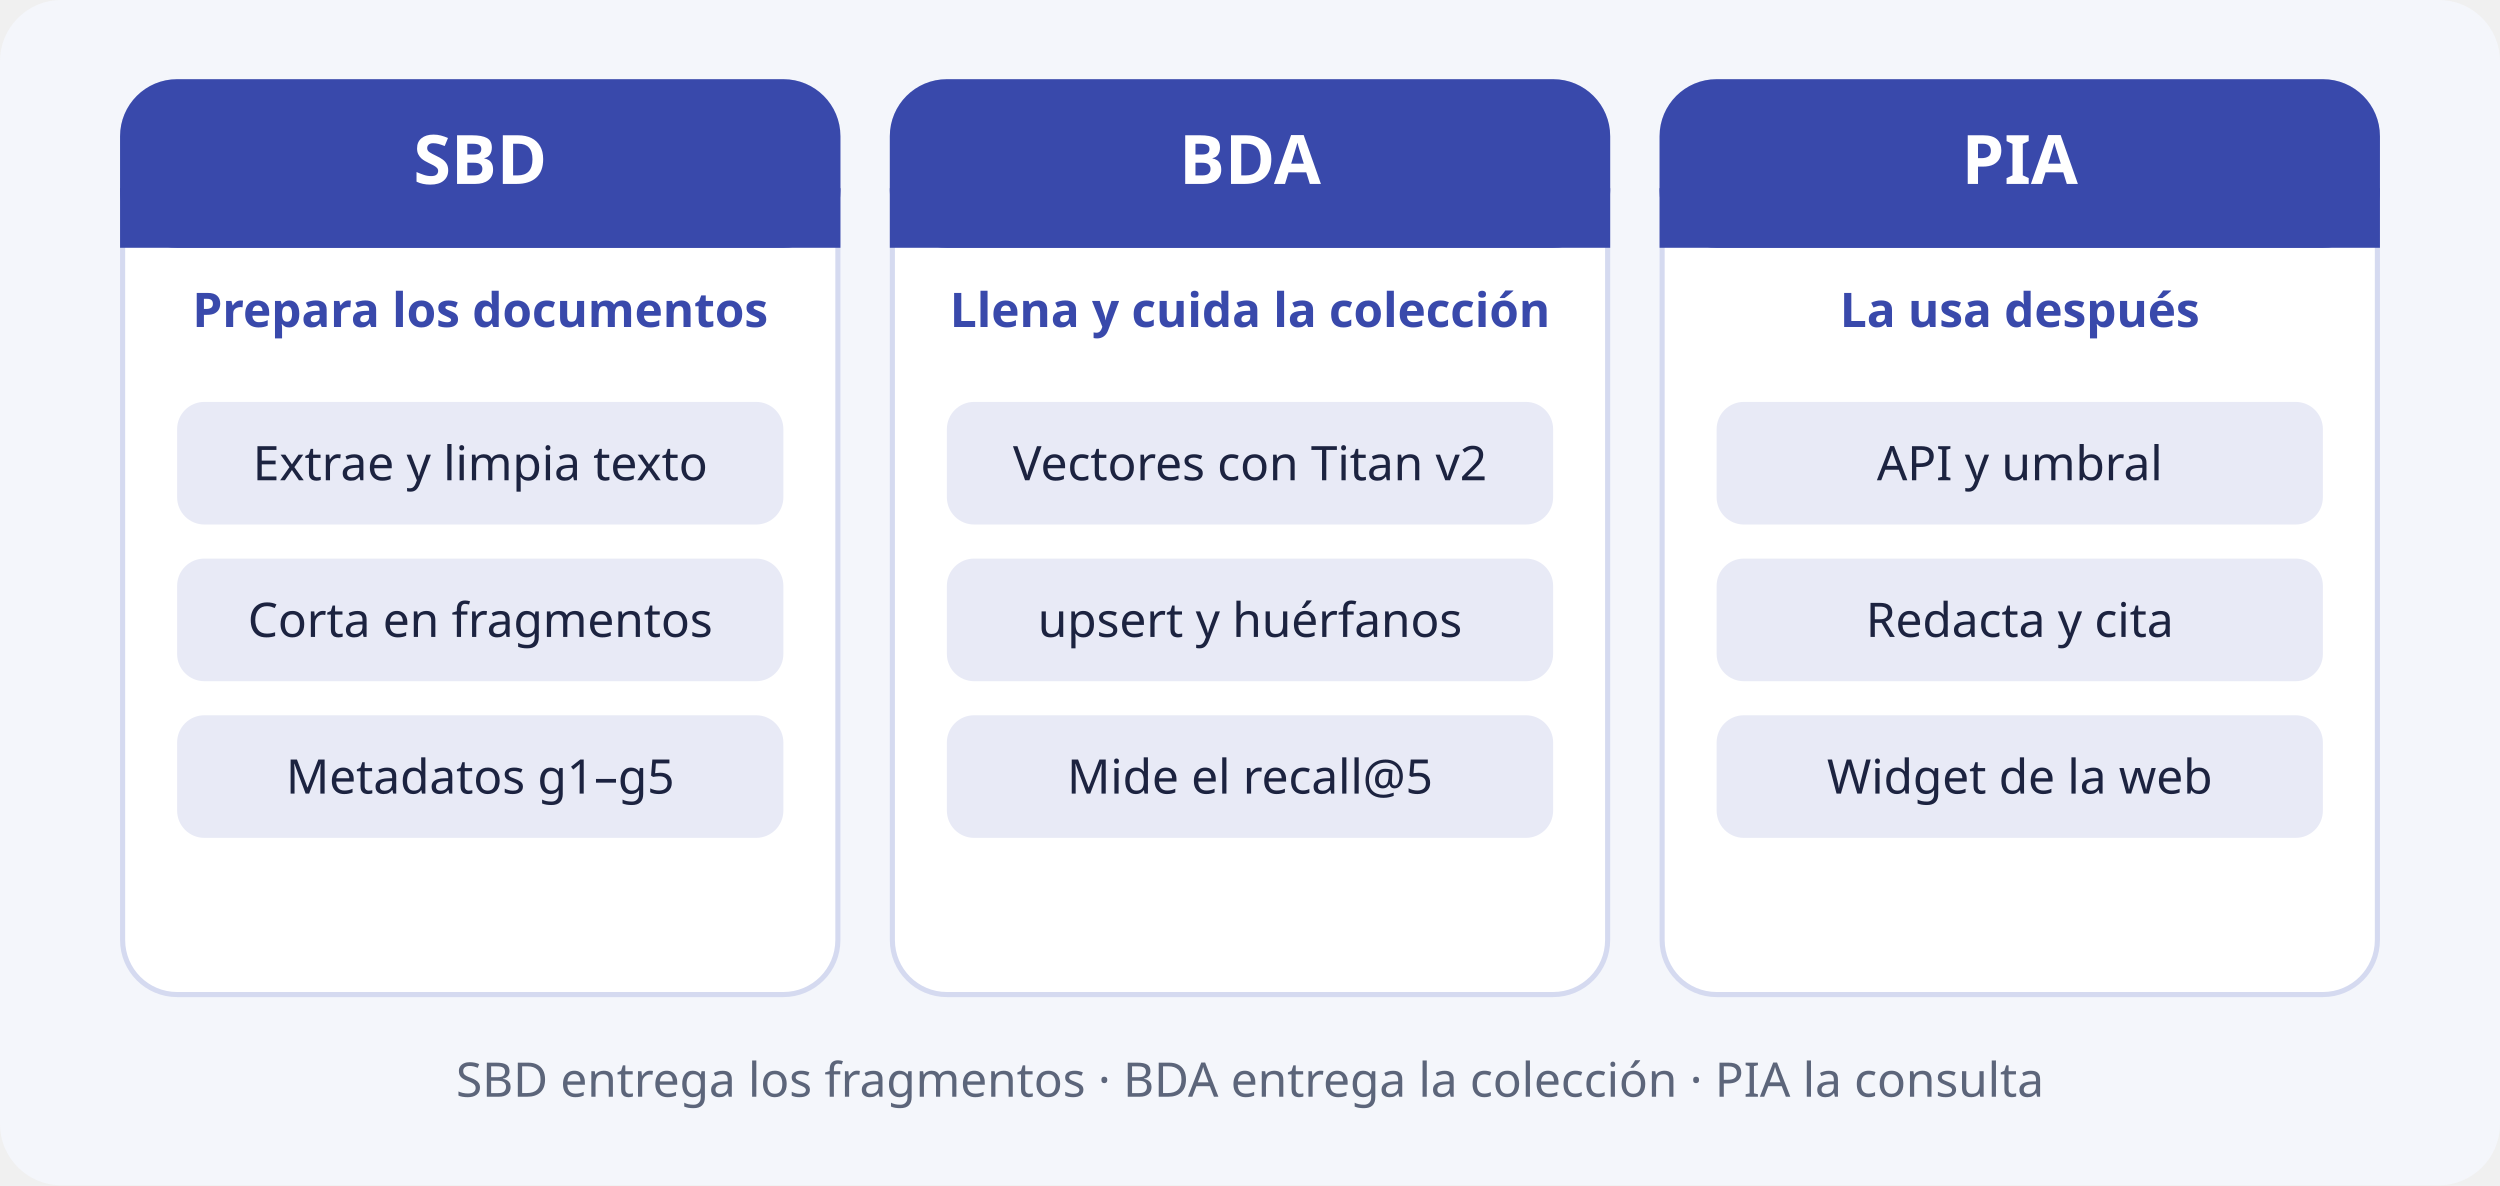
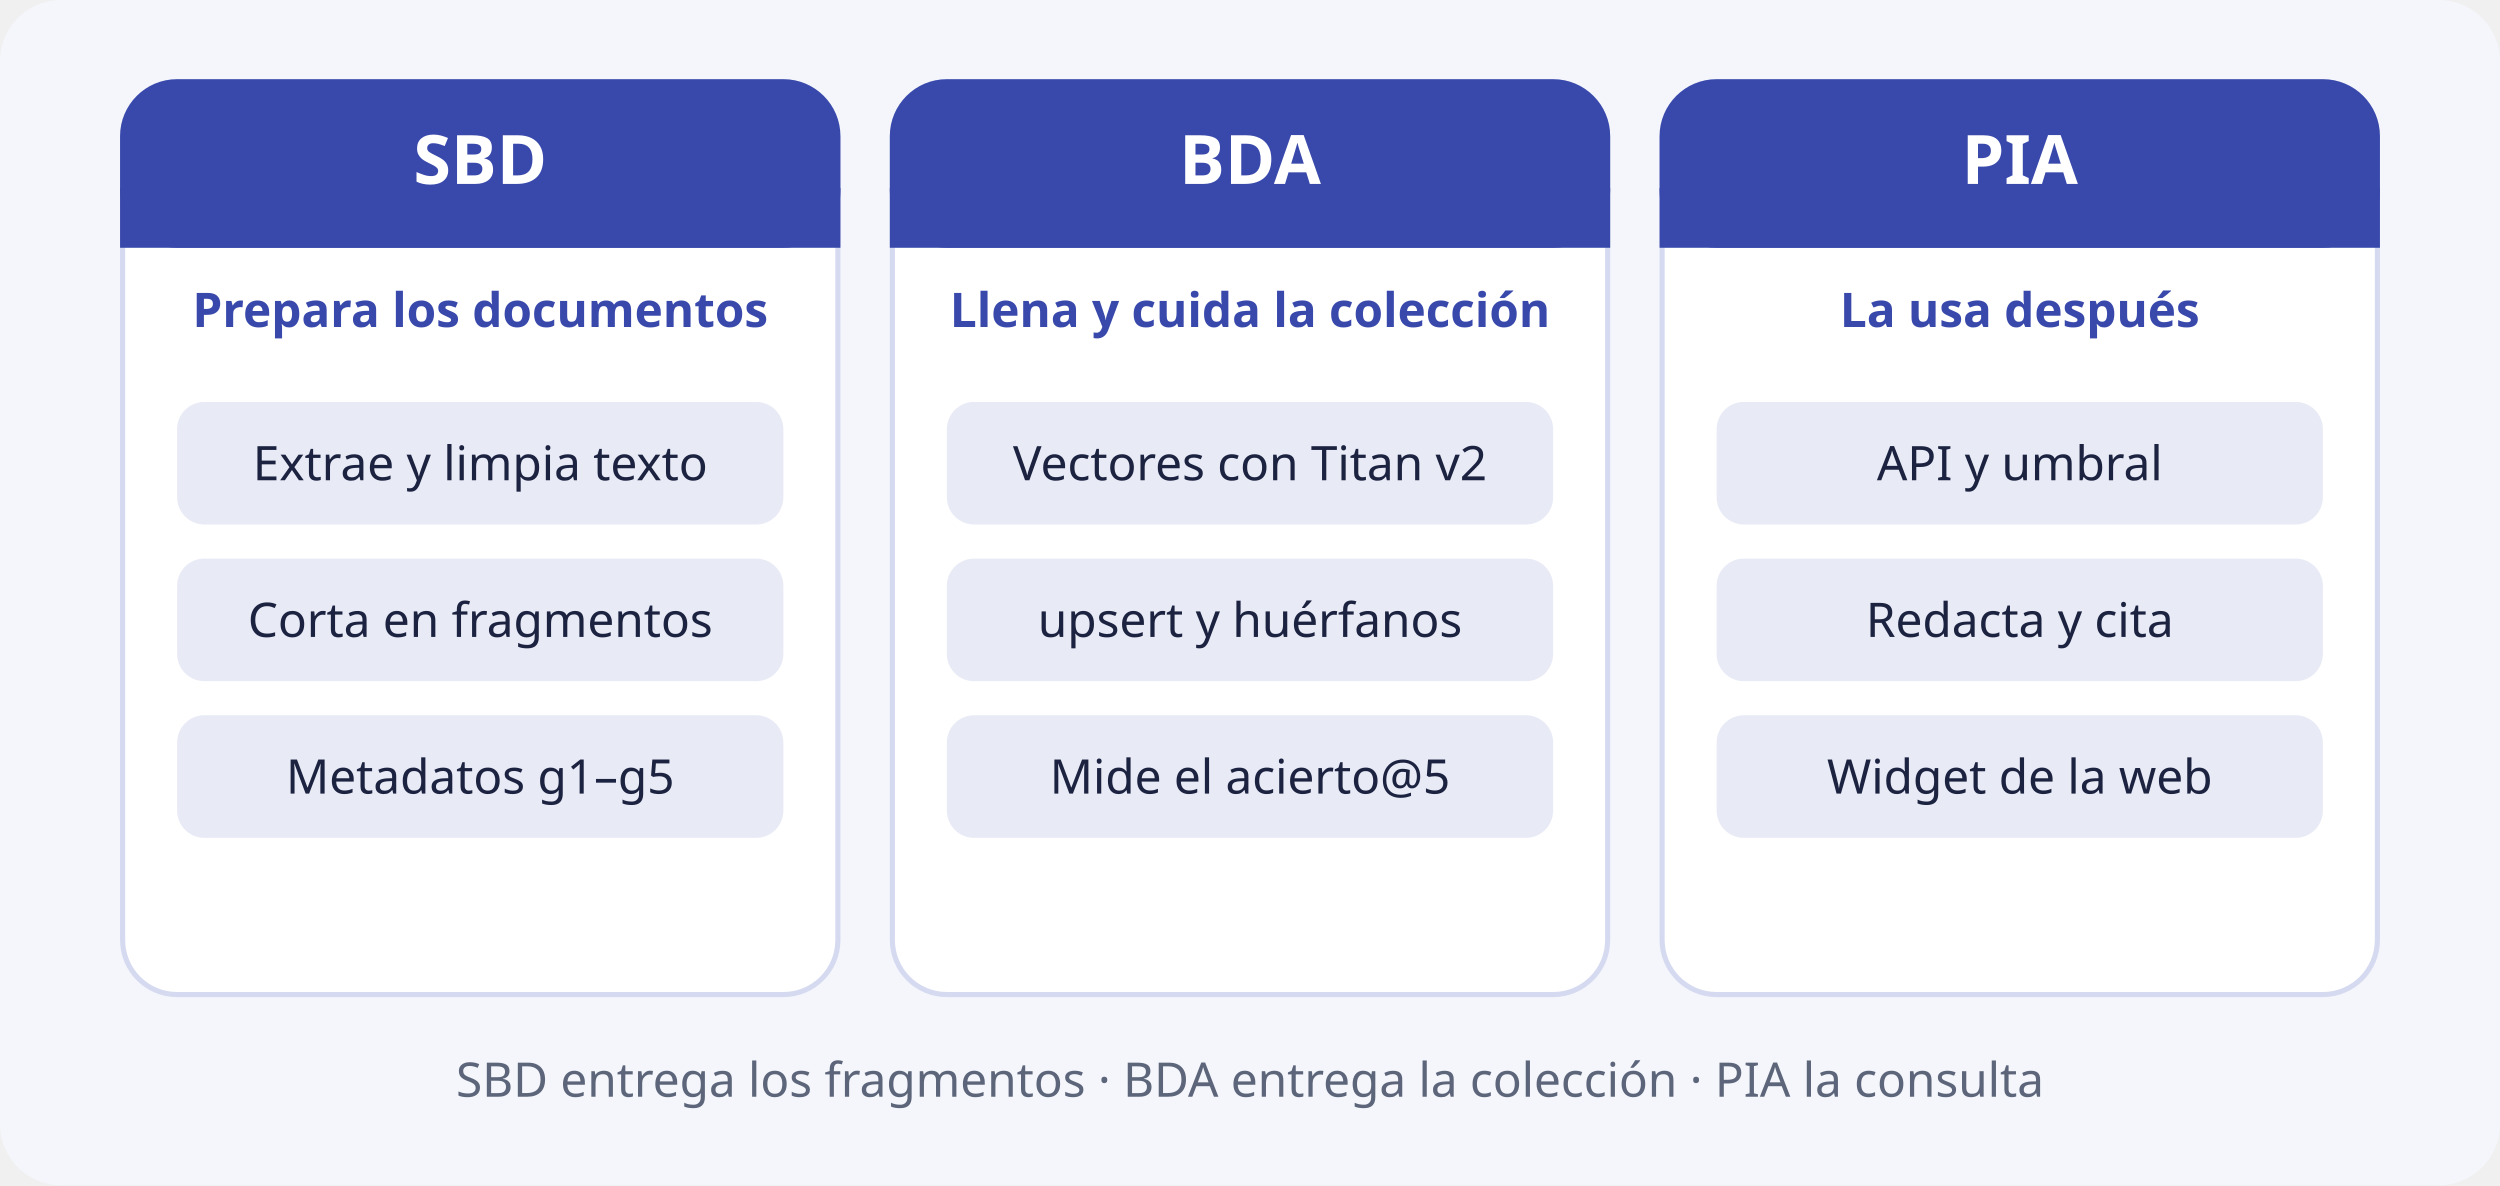
<svg xmlns="http://www.w3.org/2000/svg" viewBox="0 0 734 348" role="img">
  <rect width="734" height="348" rx="18" fill="#f4f6fb" />
  <defs>
    <marker id="flecha" viewBox="0 0 10 10" refX="8" refY="5" markerWidth="7" markerHeight="7" orient="auto-start-reverse">
      <path d="M 0 1 L 9 5 L 0 9 z" fill="#3949ab" />
    </marker>
    <marker id="flecha-roja" viewBox="0 0 10 10" refX="8" refY="5" markerWidth="7" markerHeight="7" orient="auto-start-reverse">
      <path d="M 0 1 L 9 5 L 0 9 z" fill="#b71c1c" />
    </marker>
  </defs>
  <rect x="36" y="24" width="210" height="268" rx="16" fill="#ffffff" stroke="#d5daf0" stroke-width="1.5" />
  <rect x="36" y="24" width="210" height="48" rx="16" fill="#3949ab" stroke="#3949ab" stroke-width="1.5" />
  <rect x="36" y="56" width="210" height="16" rx="0" fill="#3949ab" stroke="#3949ab" stroke-width="1.5" />
  <text x="141" y="54" text-anchor="middle" fill="#ffffff" font-family="Segoe UI, sans-serif" font-size="20" font-weight="700">SBD</text>
  <text x="141" y="96" text-anchor="middle" fill="#3949ab" font-family="Segoe UI, sans-serif" font-size="14" font-weight="650">Prepara los documentos</text>
  <rect x="52" y="118" width="178" height="36" rx="8" fill="#e8eaf6" stroke="#e8eaf6" stroke-width="0" />
  <text x="141" y="141" text-anchor="middle" fill="#1c2340" font-family="Segoe UI, sans-serif" font-size="14" font-weight="500">Extrae y limpia texto</text>
  <rect x="52" y="164" width="178" height="36" rx="8" fill="#e8eaf6" stroke="#e8eaf6" stroke-width="0" />
  <text x="141" y="187" text-anchor="middle" fill="#1c2340" font-family="Segoe UI, sans-serif" font-size="14" font-weight="500">Corta en fragmentos</text>
  <rect x="52" y="210" width="178" height="36" rx="8" fill="#e8eaf6" stroke="#e8eaf6" stroke-width="0" />
  <text x="141" y="233" text-anchor="middle" fill="#1c2340" font-family="Segoe UI, sans-serif" font-size="14" font-weight="500">Metadatos g1–g5</text>
  <rect x="262" y="24" width="210" height="268" rx="16" fill="#ffffff" stroke="#d5daf0" stroke-width="1.5" />
  <rect x="262" y="24" width="210" height="48" rx="16" fill="#3949ab" stroke="#3949ab" stroke-width="1.5" />
  <rect x="262" y="56" width="210" height="16" rx="0" fill="#3949ab" stroke="#3949ab" stroke-width="1.5" />
  <text x="367" y="54" text-anchor="middle" fill="#ffffff" font-family="Segoe UI, sans-serif" font-size="20" font-weight="700">BDA</text>
  <text x="367" y="96" text-anchor="middle" fill="#3949ab" font-family="Segoe UI, sans-serif" font-size="14" font-weight="650">Llena y cuida la colección</text>
  <rect x="278" y="118" width="178" height="36" rx="8" fill="#e8eaf6" stroke="#e8eaf6" stroke-width="0" />
  <text x="367" y="141" text-anchor="middle" fill="#1c2340" font-family="Segoe UI, sans-serif" font-size="14" font-weight="500">Vectores con Titan v2</text>
  <rect x="278" y="164" width="178" height="36" rx="8" fill="#e8eaf6" stroke="#e8eaf6" stroke-width="0" />
  <text x="367" y="187" text-anchor="middle" fill="#1c2340" font-family="Segoe UI, sans-serif" font-size="14" font-weight="500">upsert y huérfanos</text>
  <rect x="278" y="210" width="178" height="36" rx="8" fill="#e8eaf6" stroke="#e8eaf6" stroke-width="0" />
-   <text x="367" y="233" text-anchor="middle" fill="#1c2340" font-family="Segoe UI, sans-serif" font-size="14" font-weight="500">Mide el recall@5</text>
+   <text x="367" y="233" text-anchor="middle" fill="#1c2340" font-family="Segoe UI, sans-serif" font-size="14" font-weight="500">Mide el acierto@5</text>
  <rect x="488" y="24" width="210" height="268" rx="16" fill="#ffffff" stroke="#d5daf0" stroke-width="1.5" />
  <rect x="488" y="24" width="210" height="48" rx="16" fill="#3949ab" stroke="#3949ab" stroke-width="1.5" />
  <rect x="488" y="56" width="210" height="16" rx="0" fill="#3949ab" stroke="#3949ab" stroke-width="1.5" />
  <text x="593" y="54" text-anchor="middle" fill="#ffffff" font-family="Segoe UI, sans-serif" font-size="20" font-weight="700">PIA</text>
  <text x="593" y="96" text-anchor="middle" fill="#3949ab" font-family="Segoe UI, sans-serif" font-size="14" font-weight="650">La usa después</text>
  <rect x="504" y="118" width="178" height="36" rx="8" fill="#e8eaf6" stroke="#e8eaf6" stroke-width="0" />
  <text x="593" y="141" text-anchor="middle" fill="#1c2340" font-family="Segoe UI, sans-serif" font-size="14" font-weight="500">API y umbral</text>
  <rect x="504" y="164" width="178" height="36" rx="8" fill="#e8eaf6" stroke="#e8eaf6" stroke-width="0" />
  <text x="593" y="187" text-anchor="middle" fill="#1c2340" font-family="Segoe UI, sans-serif" font-size="14" font-weight="500">Redacta y cita</text>
  <rect x="504" y="210" width="178" height="36" rx="8" fill="#e8eaf6" stroke="#e8eaf6" stroke-width="0" />
  <text x="593" y="233" text-anchor="middle" fill="#1c2340" font-family="Segoe UI, sans-serif" font-size="14" font-weight="500">Widget de la web</text>
  <text x="367" y="322" text-anchor="middle" fill="#5c657a" font-family="Segoe UI, sans-serif" font-size="14" font-weight="500">SBD entrega los fragmentos · BDA entrega la colección · PIA la consulta</text>
</svg>
